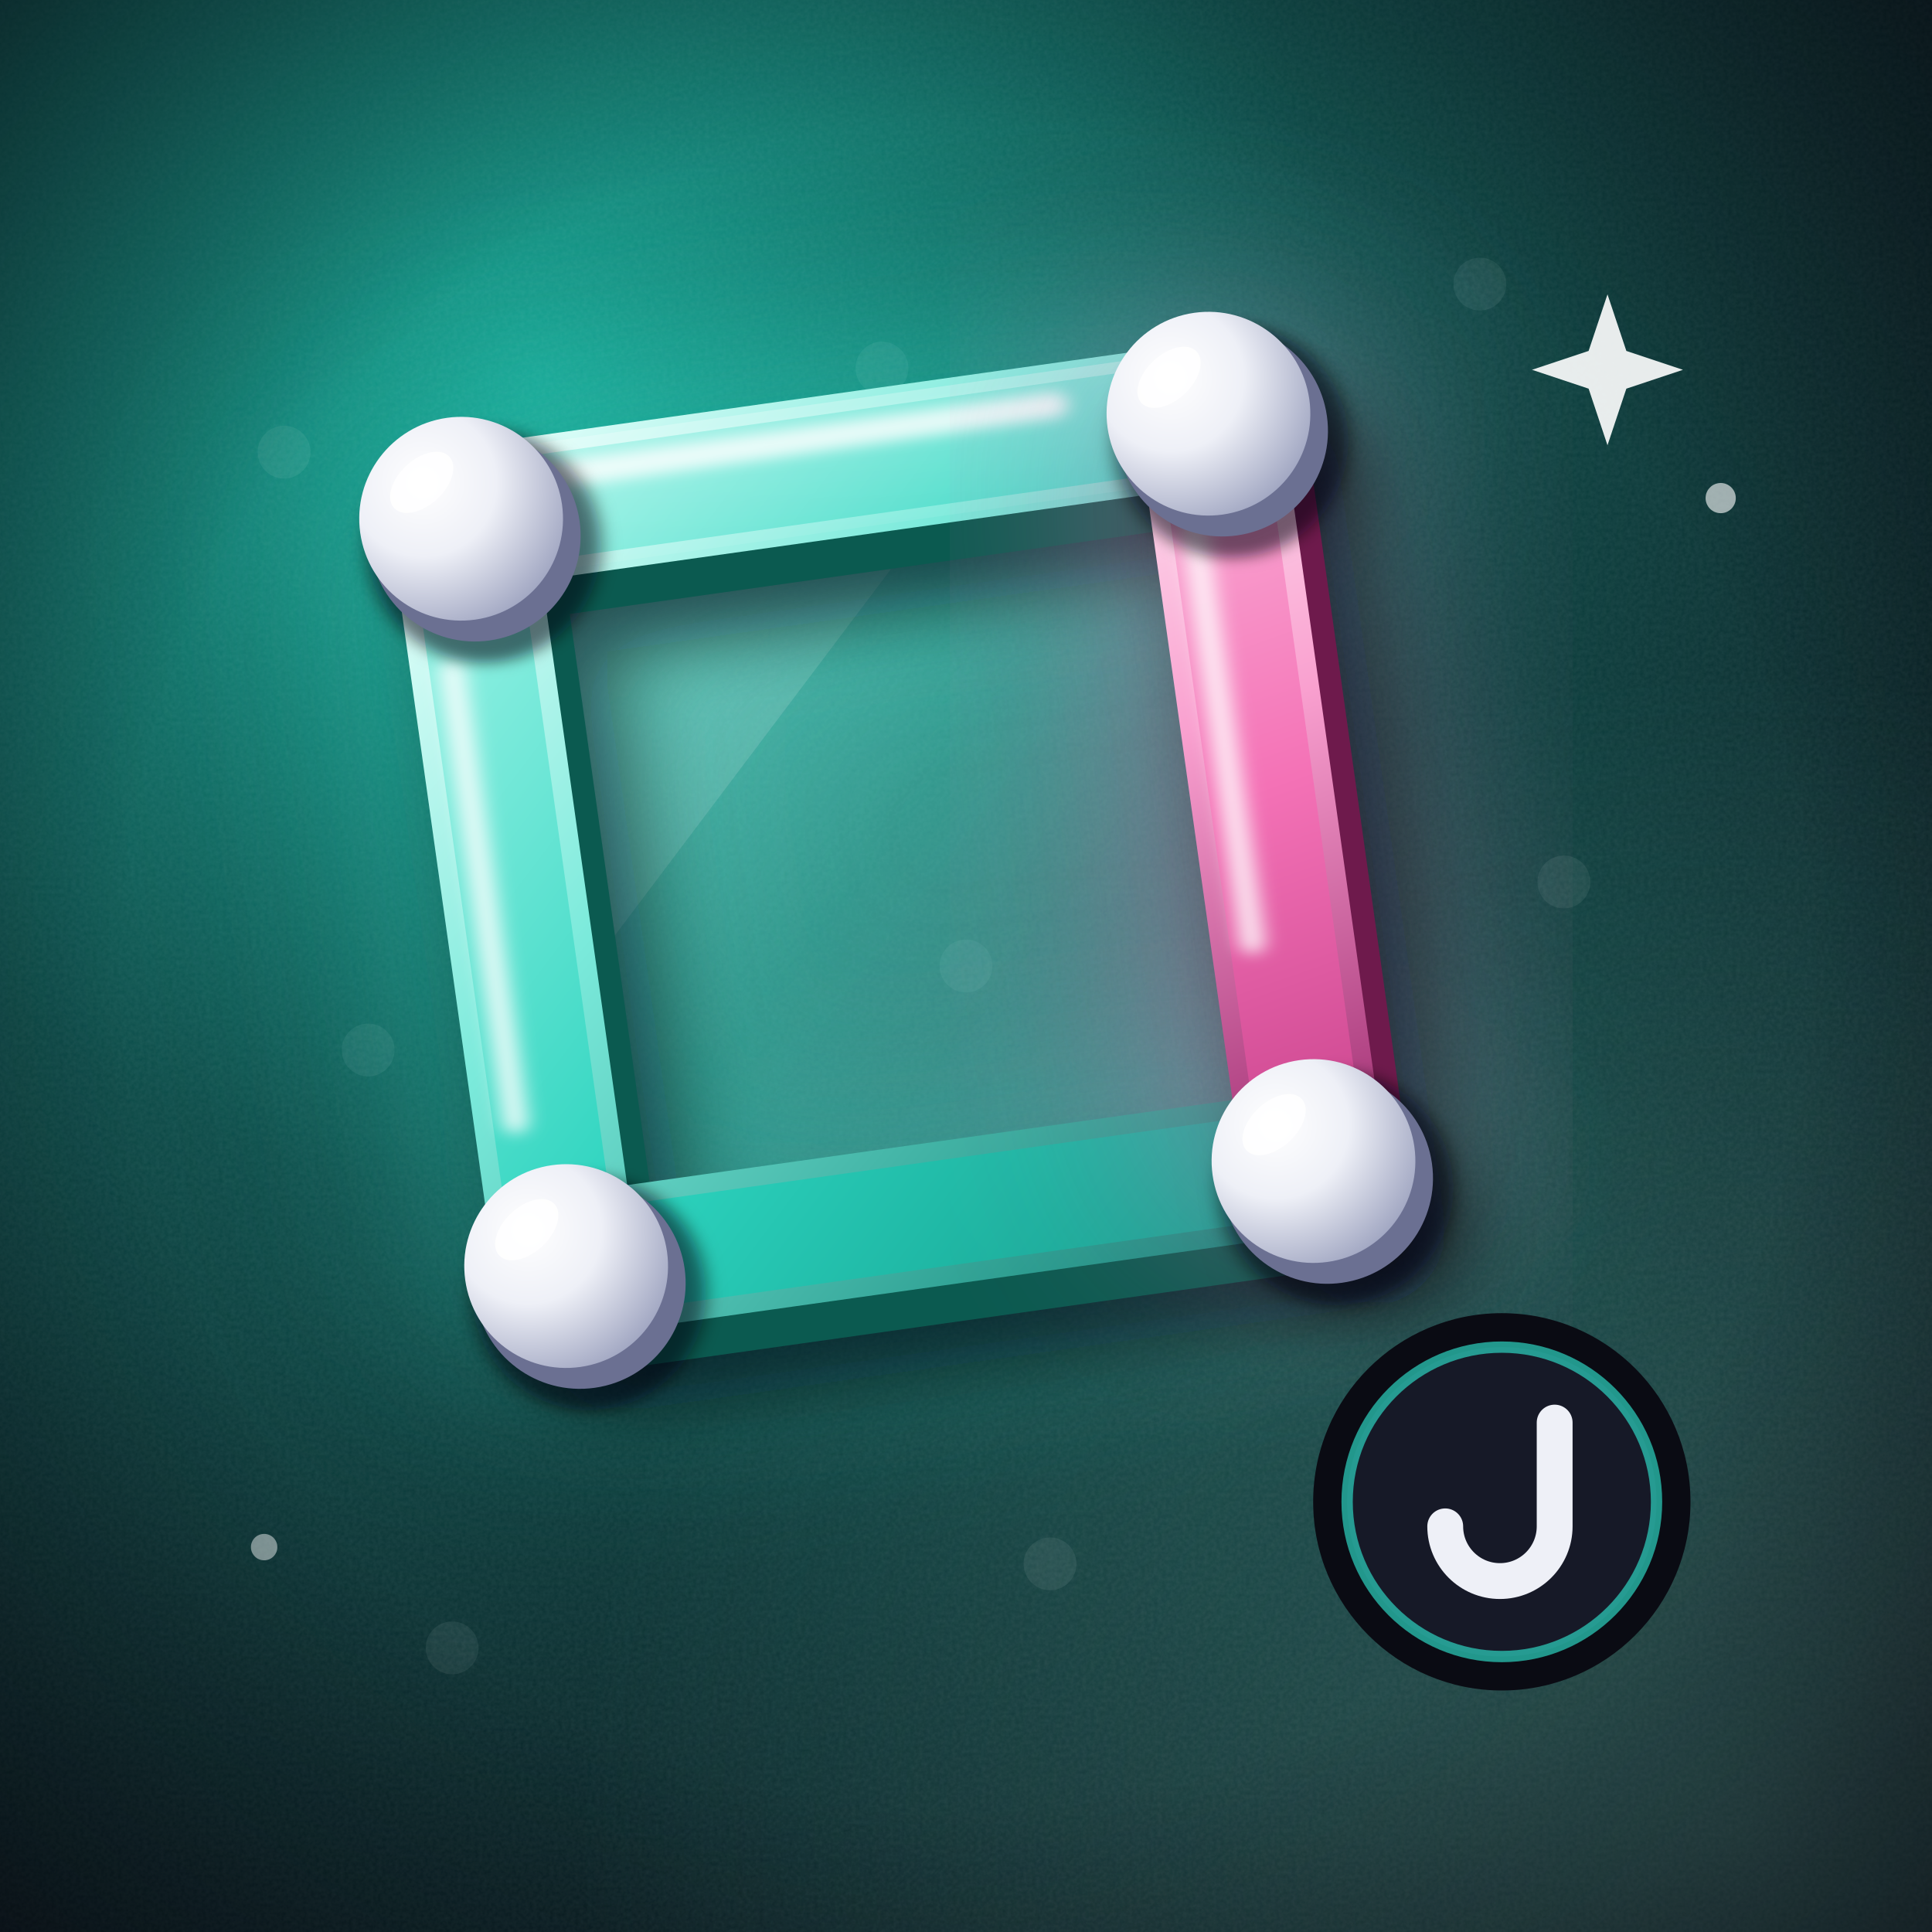
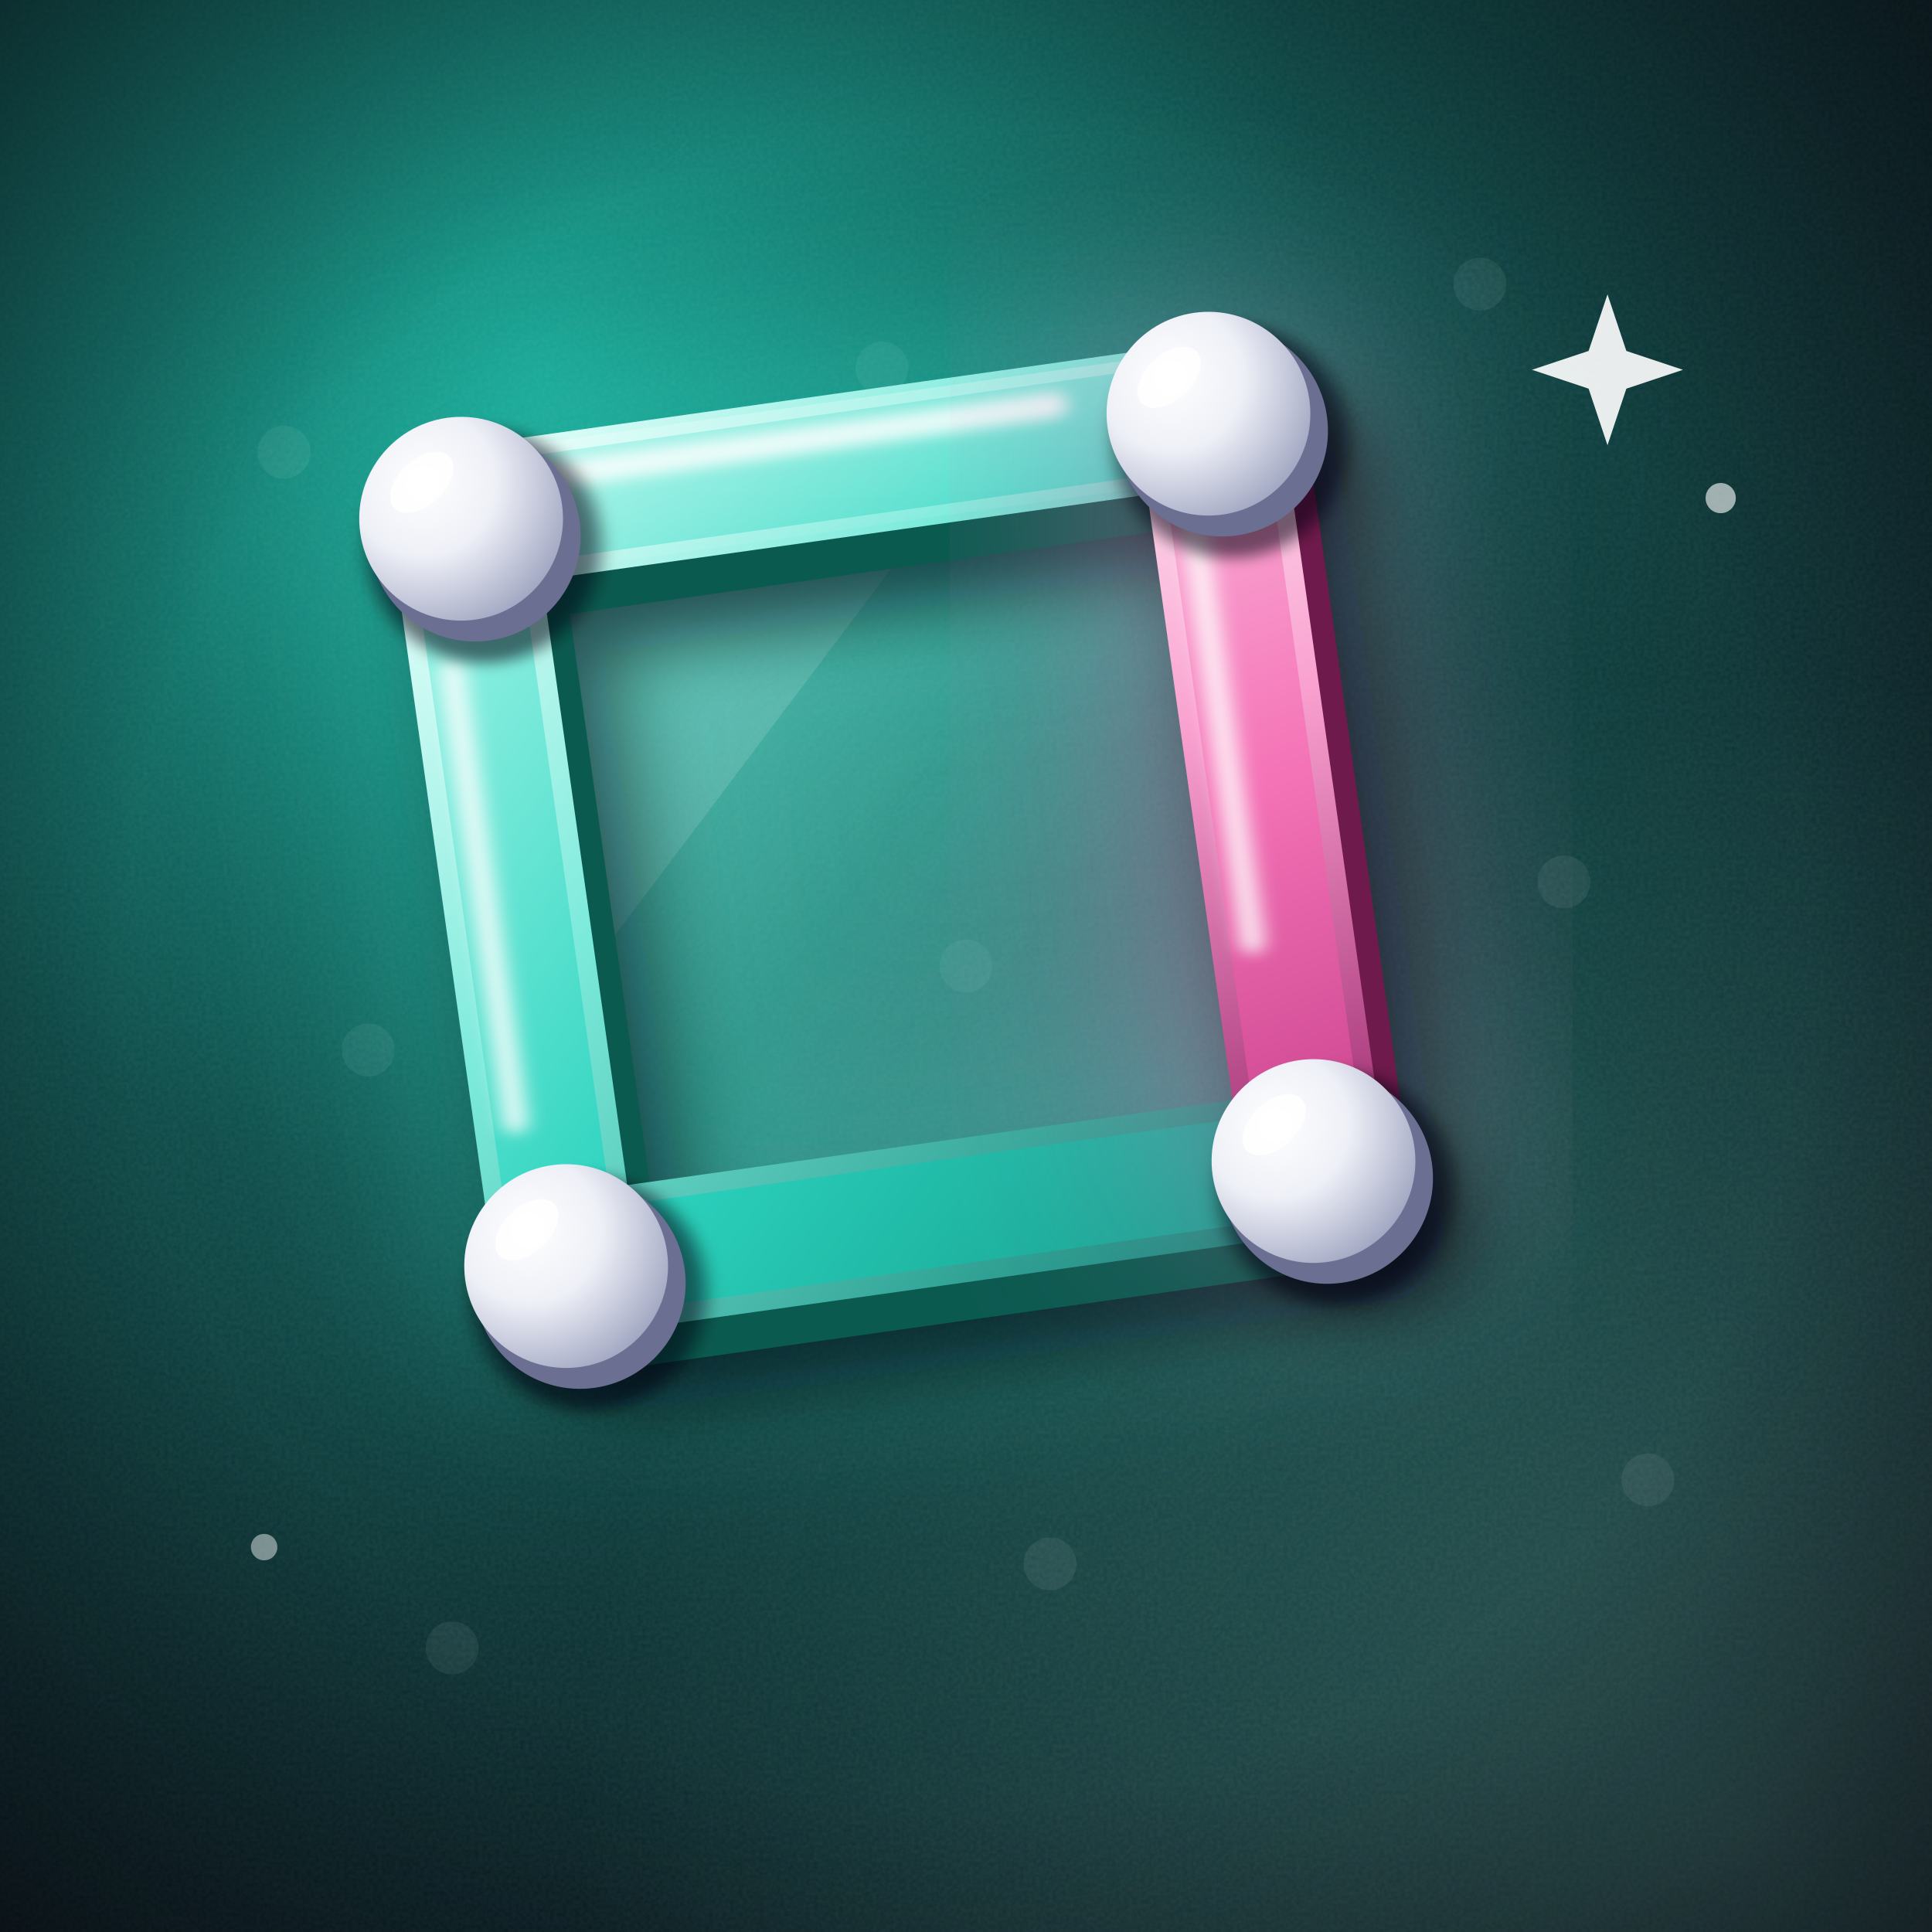
<svg xmlns="http://www.w3.org/2000/svg" viewBox="0 0 512 512" width="512" height="512" role="img" aria-label="Box Score">
  <defs>
    <radialGradient id="ground" cx="0.28" cy="0.2" r="1">
      <stop offset="0" stop-color="#14a08f" />
      <stop offset="0.42" stop-color="#0b4a47" />
      <stop offset="1" stop-color="#0a0b13" />
    </radialGradient>
    <radialGradient id="rim" cx="0.9" cy="0.95" r="0.6">
      <stop offset="0" stop-color="#6fdcc8" stop-opacity="0.3" />
      <stop offset="1" stop-color="#6fdcc8" stop-opacity="0" />
    </radialGradient>
    <radialGradient id="vignette" cx="0.5" cy="0.5" r="0.72">
      <stop offset="0.6" stop-color="#05060c" stop-opacity="0" />
      <stop offset="1" stop-color="#05060c" stop-opacity="0.6" />
    </radialGradient>
    <linearGradient id="t-edge" gradientUnits="userSpaceOnUse" x1="140" y1="110" x2="340" y2="330">
      <stop offset="0" stop-color="#e6fffb" />
      <stop offset="0.35" stop-color="#7beadb" />
      <stop offset="1" stop-color="#128578" />
    </linearGradient>
    <linearGradient id="t-face" gradientUnits="userSpaceOnUse" x1="140" y1="120" x2="340" y2="320">
      <stop offset="0" stop-color="#9af3e6" />
      <stop offset="0.5" stop-color="#2dd4bf" />
      <stop offset="1" stop-color="#14a08f" />
    </linearGradient>
    <linearGradient id="p-edge" gradientUnits="userSpaceOnUse" x1="320" y1="120" x2="360" y2="320">
      <stop offset="0" stop-color="#ffe3f1" />
      <stop offset="0.4" stop-color="#f9a0cf" />
      <stop offset="1" stop-color="#a02d72" />
    </linearGradient>
    <linearGradient id="p-face" gradientUnits="userSpaceOnUse" x1="320" y1="120" x2="360" y2="320">
      <stop offset="0" stop-color="#fbb4d9" />
      <stop offset="0.5" stop-color="#f472b6" />
      <stop offset="1" stop-color="#c8428c" />
    </linearGradient>
    <linearGradient id="glass" gradientUnits="userSpaceOnUse" x1="140" y1="120" x2="340" y2="320">
      <stop offset="0" stop-color="#ffffff" stop-opacity="0.34" />
      <stop offset="0.5" stop-color="#bdf6ee" stop-opacity="0.16" />
      <stop offset="1" stop-color="#f472b6" stop-opacity="0.22" />
    </linearGradient>
    <radialGradient id="pearl" cx="0.34" cy="0.3" r="0.8">
      <stop offset="0" stop-color="#ffffff" />
      <stop offset="0.45" stop-color="#eef0f7" />
      <stop offset="1" stop-color="#9aa0bd" />
    </radialGradient>
    <linearGradient id="gloss" x1="0" y1="0" x2="0" y2="1">
      <stop offset="0" stop-color="#ffffff" stop-opacity="0.55" />
      <stop offset="0.5" stop-color="#ffffff" stop-opacity="0" />
    </linearGradient>
    <filter id="blur-xl" x="-50%" y="-50%" width="200%" height="200%">
      <feGaussianBlur stdDeviation="30" />
    </filter>
    <filter id="blur-m" x="-50%" y="-50%" width="200%" height="200%">
      <feGaussianBlur stdDeviation="11" />
    </filter>
    <filter id="blur-s" x="-50%" y="-50%" width="200%" height="200%">
      <feGaussianBlur stdDeviation="2.2" />
    </filter>
    <filter id="grain" x="0" y="0" width="100%" height="100%">
      <feTurbulence type="fractalNoise" baseFrequency="0.9" numOctaves="2" seed="7" />
      <feColorMatrix values="0 0 0 0 1  0 0 0 0 1  0 0 0 0 1  0 0 0 0.07 0" />
    </filter>
    <path id="teal" d="M340 120H140V320H340" />
    <path id="pink" d="M340 120V320" />
    <mask id="t-mask">
      <use href="#teal" fill="none" stroke="#fff" stroke-width="34" stroke-linecap="round" stroke-linejoin="round" />
    </mask>
    <mask id="p-mask">
      <use href="#pink" fill="none" stroke="#fff" stroke-width="34" stroke-linecap="round" />
    </mask>
    <g id="dot">
      <circle r="31" fill="#04050a" opacity="0.55" transform="translate(5 8)" filter="url(#blur-s)" />
      <circle r="28" fill="#6b7092" transform="translate(3 5)" />
      <circle r="27" fill="url(#pearl)" />
      <ellipse cx="-9" cy="-11" rx="10" ry="6" fill="#ffffff" opacity="0.85" transform="rotate(-35 -9 -11)" />
    </g>
  </defs>
  <rect width="512" height="512" fill="url(#ground)" />
  <rect width="512" height="512" fill="url(#rim)" />
  <g fill="#ffffff" fill-opacity="0.07" transform="rotate(-8 256 256)">
    <circle cx="96" cy="96" r="7" />
    <circle cx="256" cy="96" r="7" />
    <circle cx="416" cy="96" r="7" />
    <circle cx="96" cy="256" r="7" />
    <circle cx="256" cy="256" r="7" />
    <circle cx="416" cy="256" r="7" />
    <circle cx="96" cy="416" r="7" />
    <circle cx="256" cy="416" r="7" />
    <circle cx="416" cy="416" r="7" />
  </g>
  <rect width="512" height="512" filter="url(#grain)" />
  <rect width="512" height="512" fill="url(#vignette)" />
  <g transform="rotate(-8 256 256)">
    <rect x="140" y="120" width="200" height="200" fill="#2dd4bf" opacity="0.3" filter="url(#blur-xl)" />
    <rect x="140" y="120" width="200" height="200" fill="url(#glass)" />
    <path d="M160 140L260 140L160 240Z" fill="#ffffff" opacity="0.14" />
    <use href="#teal" fill="none" stroke="#2dd4bf" stroke-width="58" stroke-linecap="round" stroke-linejoin="round" opacity="0.4" filter="url(#blur-xl)" />
    <use href="#teal" fill="none" stroke="#04050a" stroke-width="40" stroke-linecap="round" stroke-linejoin="round" opacity="0.6" transform="translate(12 20)" filter="url(#blur-m)" />
    <use href="#teal" fill="none" stroke="#0b5a50" stroke-width="38" stroke-linecap="round" stroke-linejoin="round" transform="translate(6 10)" />
    <use href="#teal" fill="none" stroke="#0b5a50" stroke-width="38" stroke-linecap="round" stroke-linejoin="round" transform="translate(3 5)" />
    <use href="#teal" fill="none" stroke="url(#t-edge)" stroke-width="38" stroke-linecap="round" stroke-linejoin="round" />
    <use href="#teal" fill="none" stroke="url(#t-face)" stroke-width="28" stroke-linecap="round" stroke-linejoin="round" />
    <g mask="url(#t-mask)">
      <rect x="110" y="100" width="260" height="100" fill="url(#gloss)" opacity="0.5" />
      <path d="M160 112H300M132 160V280" fill="none" stroke="#ffffff" stroke-opacity="0.8" stroke-width="7" stroke-linecap="round" filter="url(#blur-s)" />
    </g>
    <use href="#pink" fill="none" stroke="#f472b6" stroke-width="58" stroke-linecap="round" opacity="0.45" filter="url(#blur-xl)" />
    <use href="#pink" fill="none" stroke="#04050a" stroke-width="40" stroke-linecap="round" opacity="0.6" transform="translate(12 20)" filter="url(#blur-m)" />
    <use href="#pink" fill="none" stroke="#6e1a4c" stroke-width="38" stroke-linecap="round" transform="translate(6 10)" />
    <use href="#pink" fill="none" stroke="#6e1a4c" stroke-width="38" stroke-linecap="round" transform="translate(3 5)" />
    <use href="#pink" fill="none" stroke="url(#p-edge)" stroke-width="38" stroke-linecap="round" />
    <use href="#pink" fill="none" stroke="url(#p-face)" stroke-width="28" stroke-linecap="round" />
    <g mask="url(#p-mask)">
      <rect x="310" y="100" width="60" height="100" fill="url(#gloss)" opacity="0.5" />
      <path d="M332 150V260" fill="none" stroke="#ffffff" stroke-opacity="0.8" stroke-width="7" stroke-linecap="round" filter="url(#blur-s)" />
    </g>
    <use href="#dot" x="140" y="120" />
    <use href="#dot" x="340" y="120" />
    <use href="#dot" x="340" y="320" />
    <use href="#dot" x="140" y="320" />
  </g>
  <g fill="#ffffff">
    <path d="M426 78l5 15 15 5-15 5-5 15-5-15-15-5 15-5z" opacity="0.9" />
    <circle cx="456" cy="132" r="4" opacity="0.6" />
    <circle cx="70" cy="410" r="3.5" opacity="0.45" />
  </g>
-   <g transform="translate(398 398)">
-     <circle r="50" fill="#0a0b13" />
-     <circle r="41" fill="#161927" />
-     <circle r="41" fill="none" stroke="#2dd4bf" stroke-opacity="0.7" stroke-width="3" />
-     <path d="M7 -22V5.5a14.5 14.5 0 0 1-29 0" fill="none" stroke="#eef0f7" stroke-width="9.5" stroke-linecap="round" transform="translate(7 1)" />
-   </g>
</svg>
